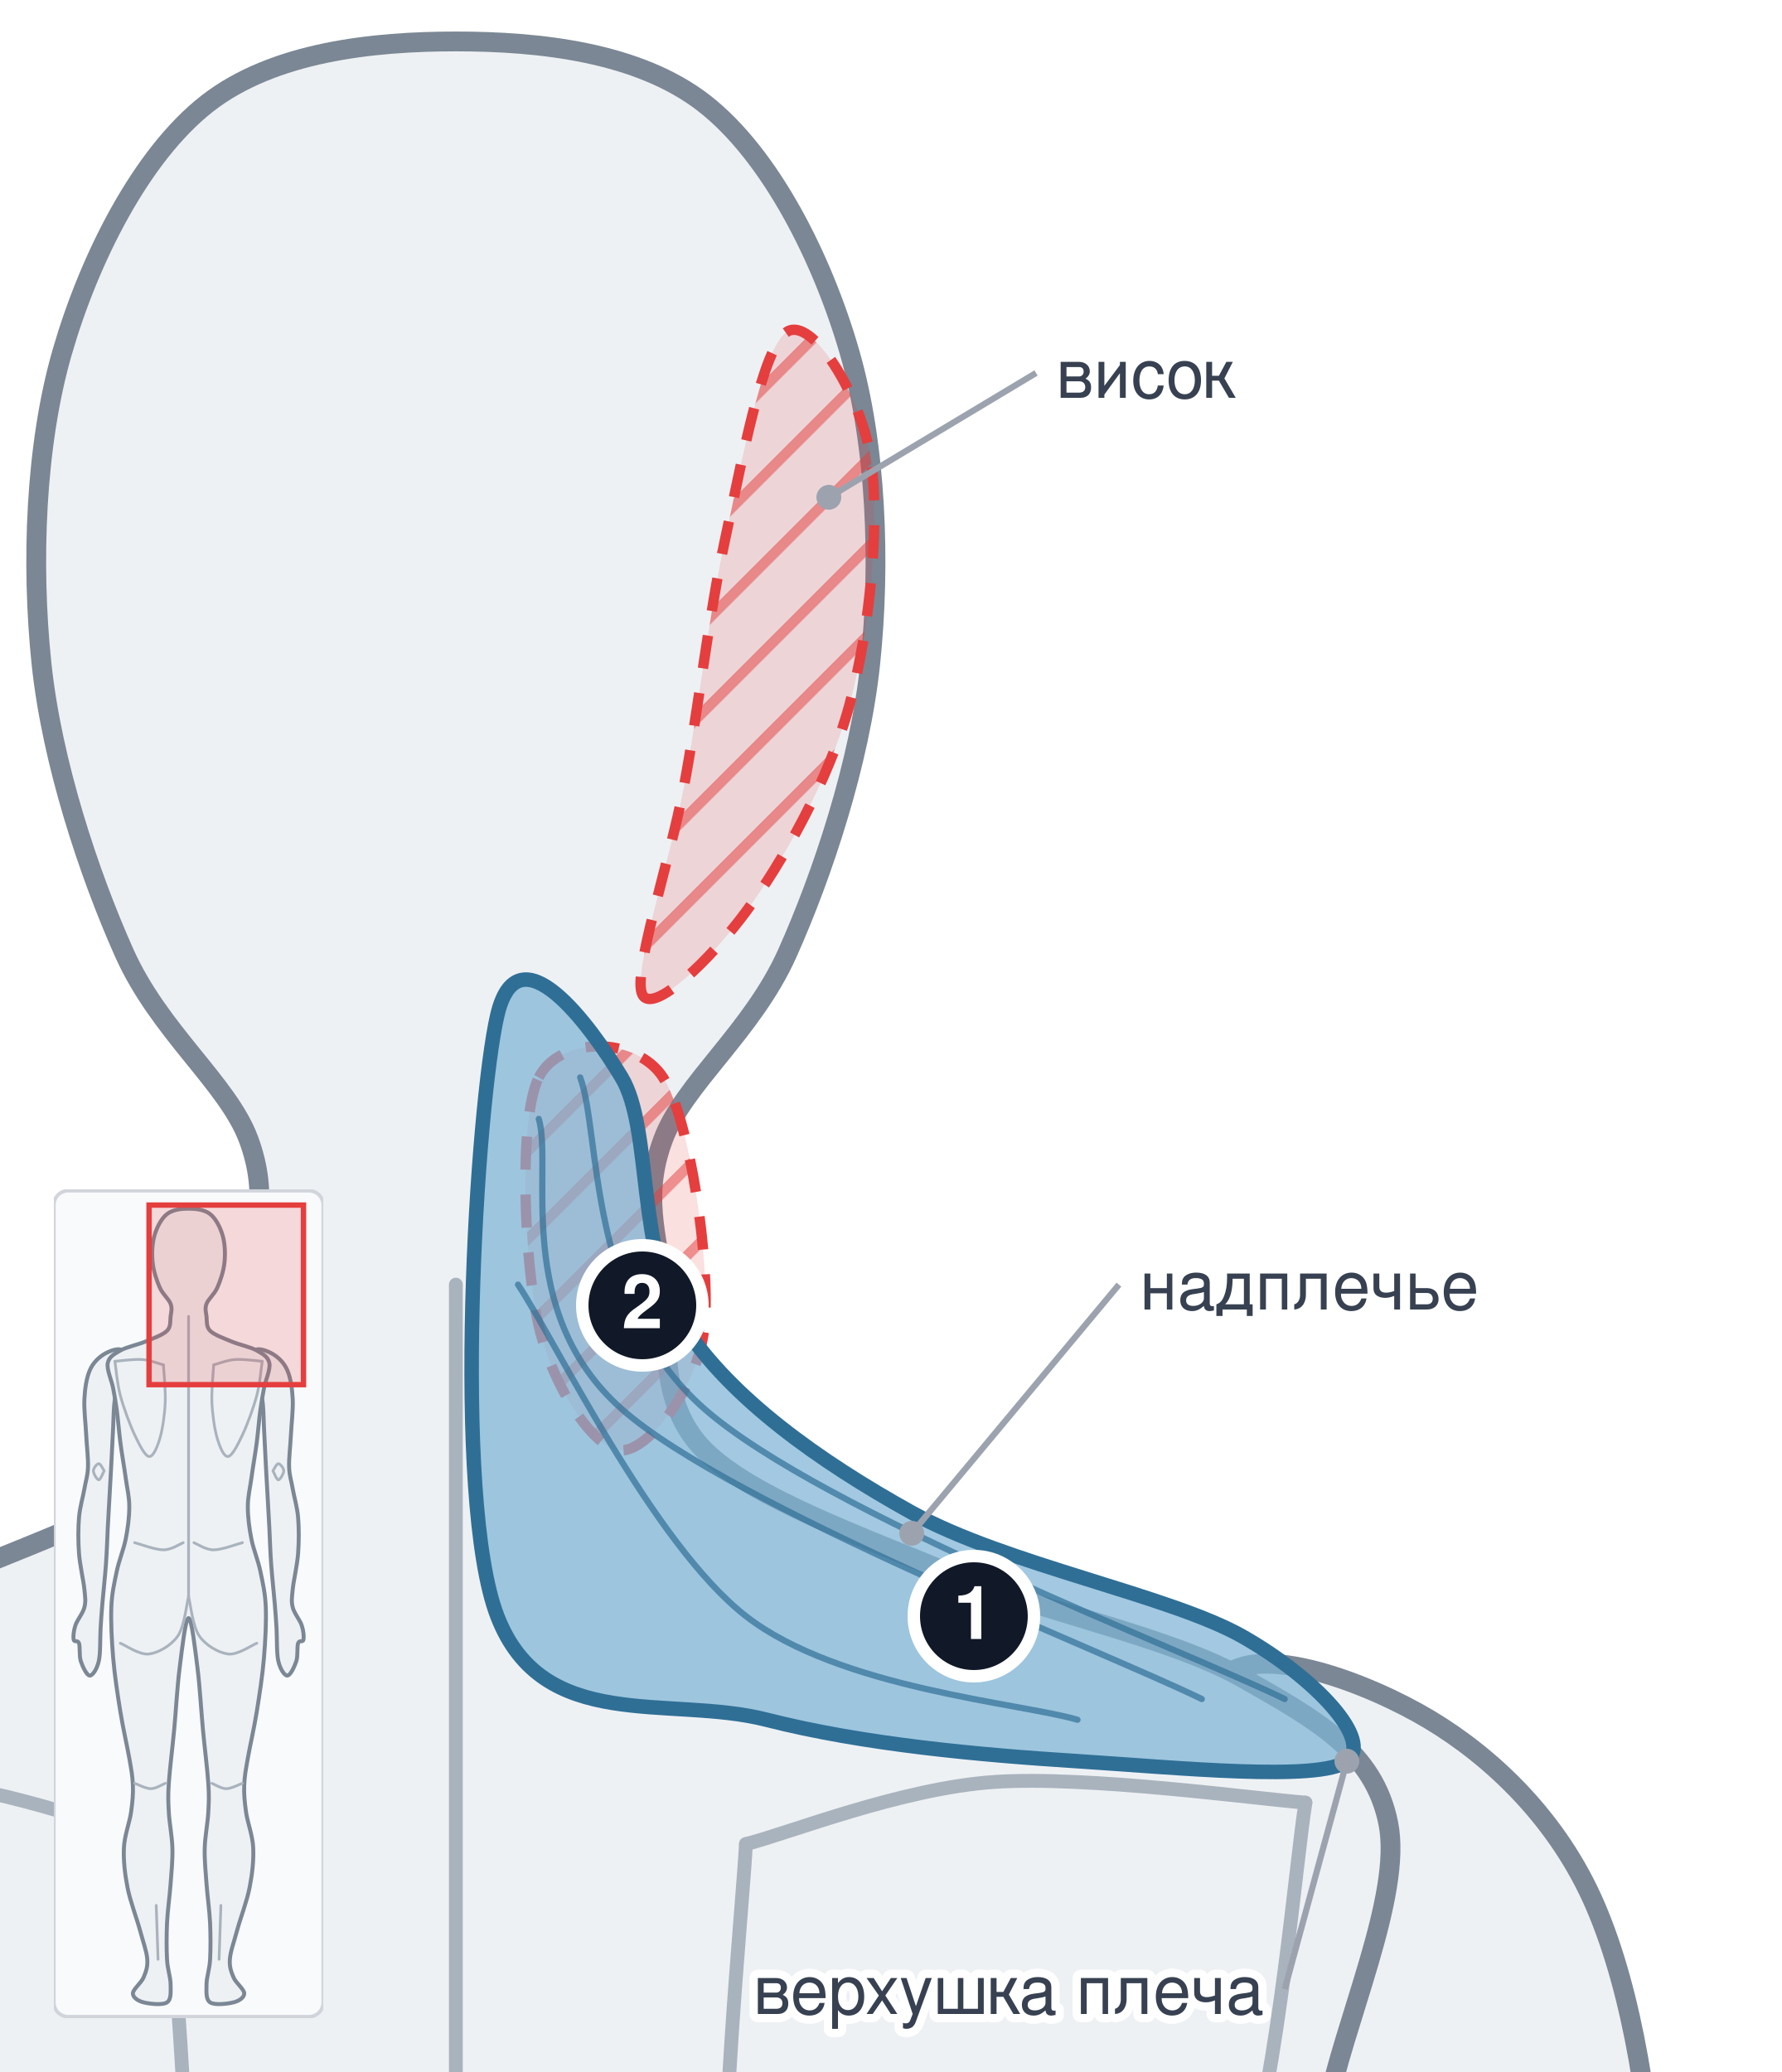
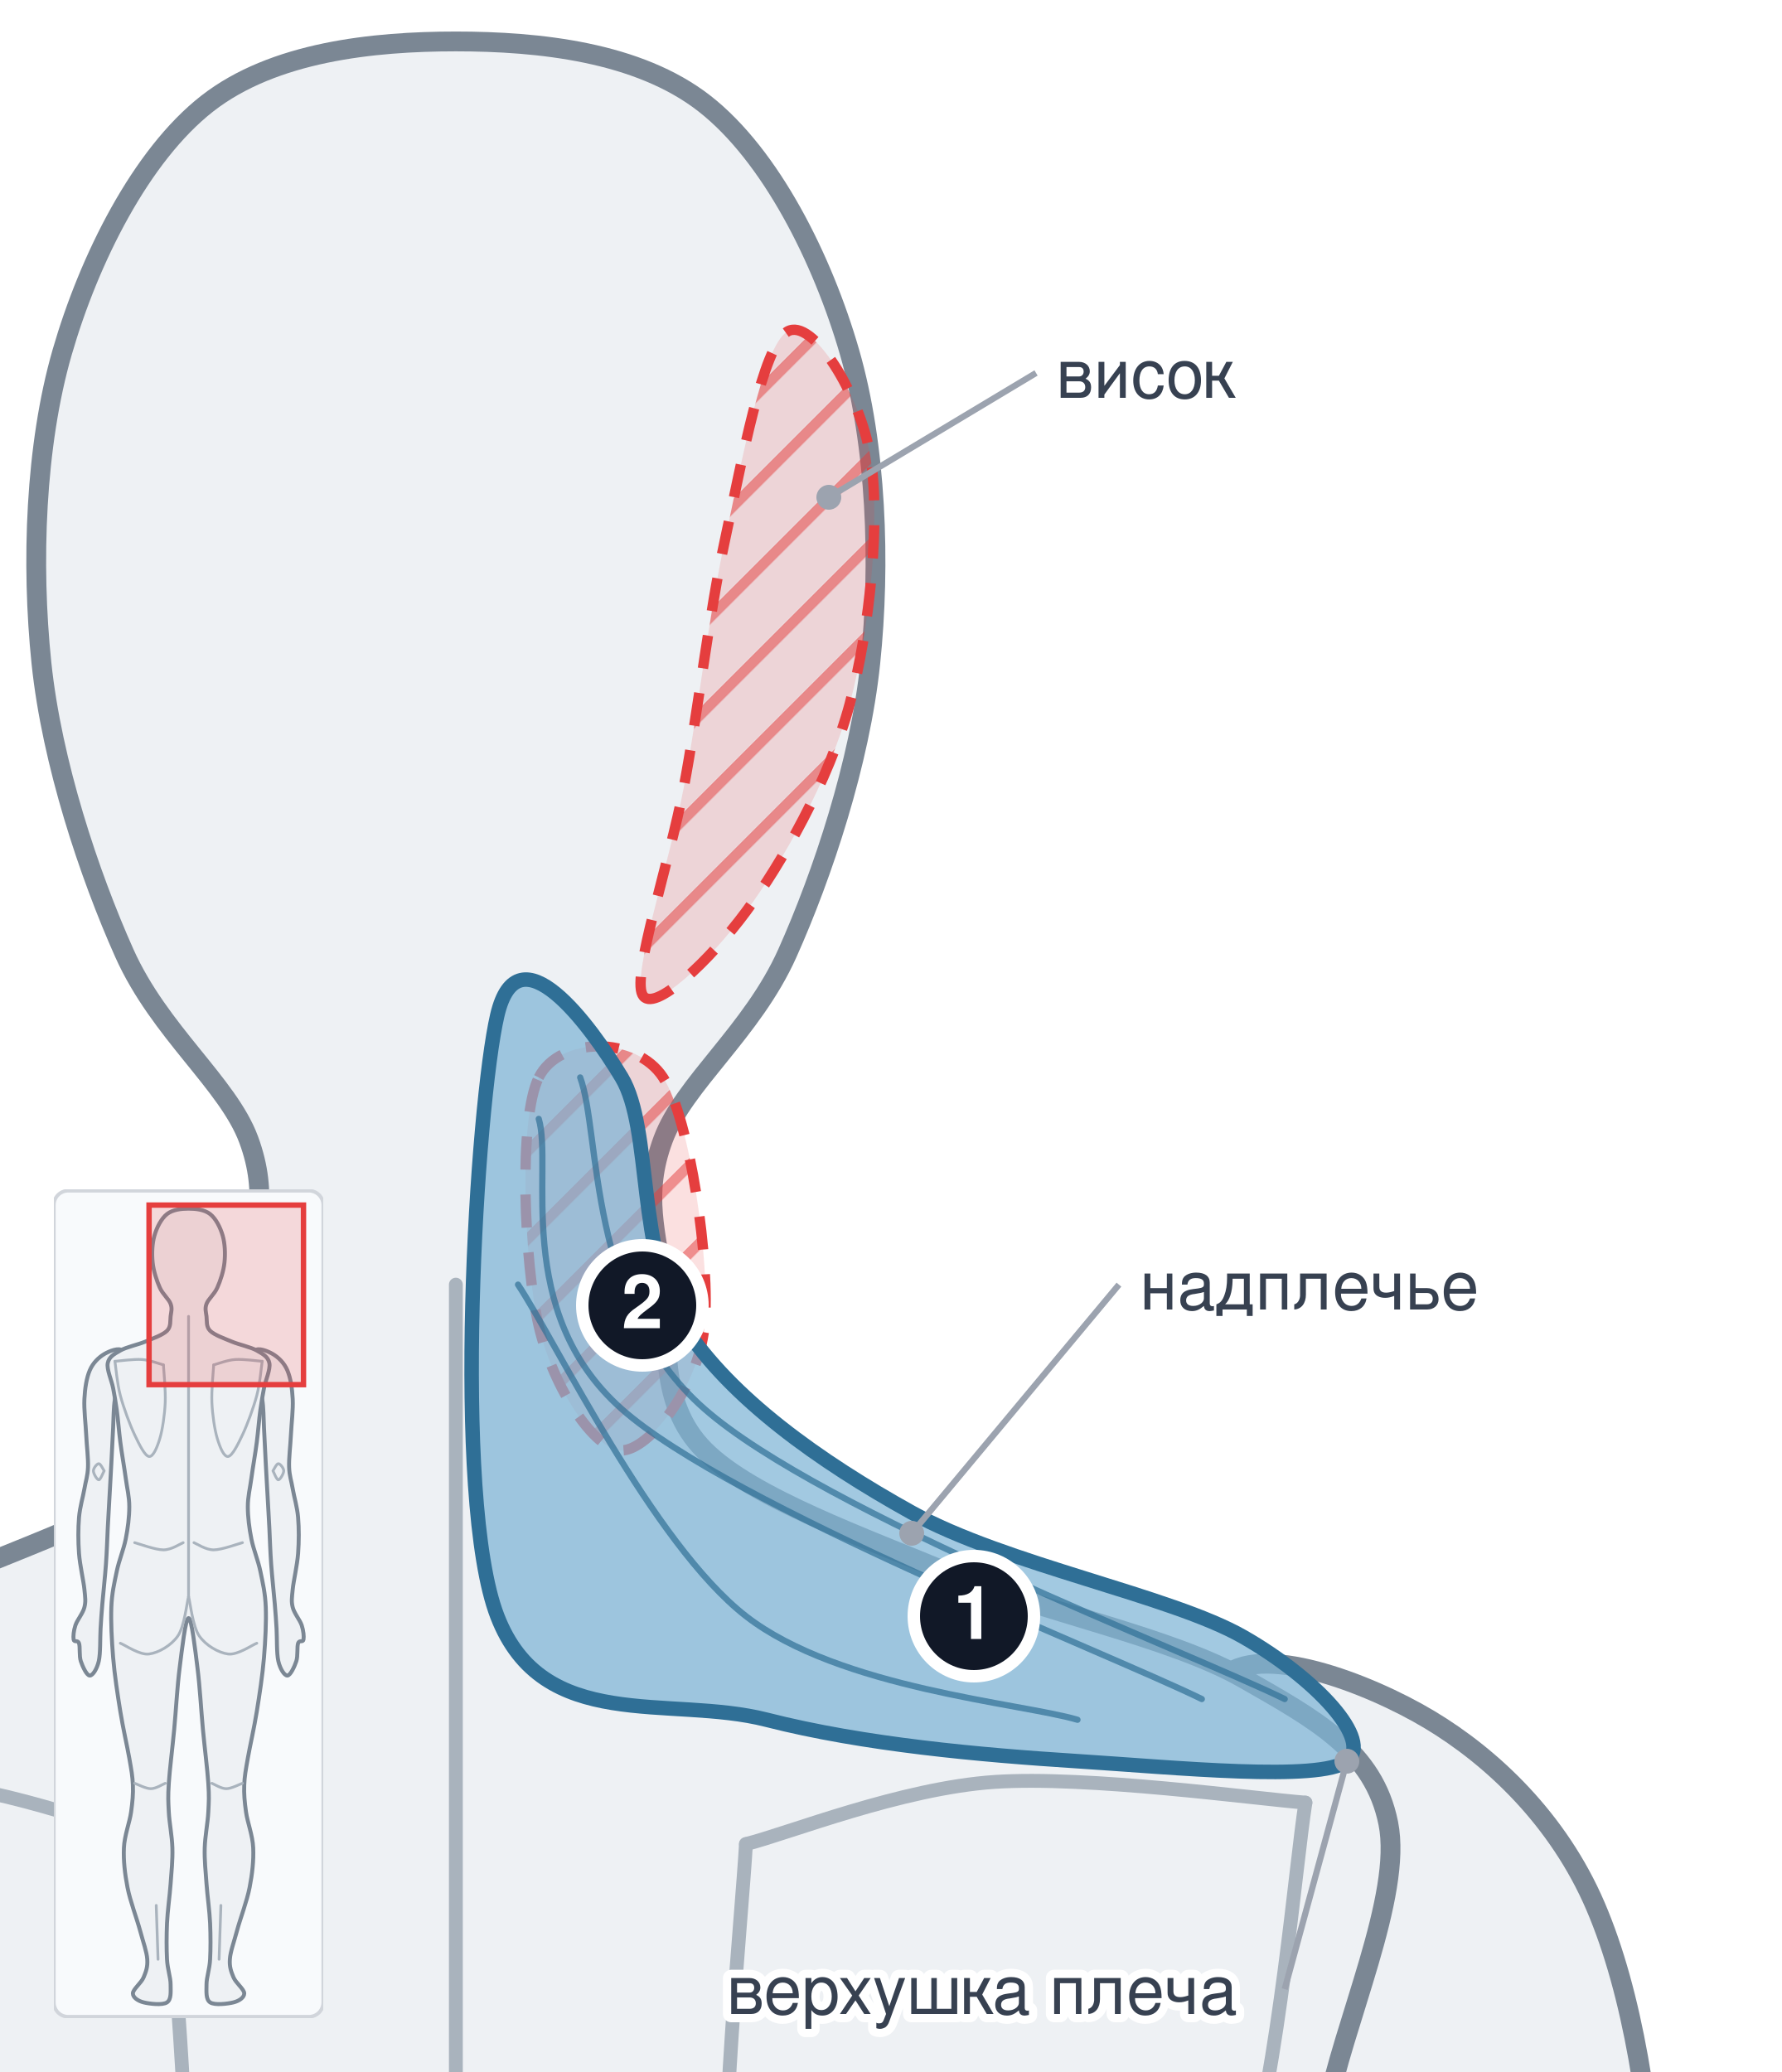
<svg xmlns="http://www.w3.org/2000/svg" viewBox="98 8 86 100" role="img">
  <defs>
    <pattern id="hatch" width="3" height="3" patternUnits="userSpaceOnUse" patternTransform="rotate(45)">
      <rect width="3" height="3" fill="#e53e3e" fill-opacity=".16" />
      <line x1="0" y1="0" x2="0" y2="3" stroke="#e53e3e" stroke-width="1" stroke-opacity=".5" />
    </pattern>
  </defs>
  <rect x="98" y="8" width="86" height="100" fill="#ffffff" />
  <g fill="#eef1f4" stroke="#7b8794" stroke-width="0.956" stroke-linejoin="round">
    <path d="M157 89C158.7 87.2 164 89.2 167 91C170 92.8 173.2 95.8 175 100C176.8 104.2 177.7 110 178 116C178.3 122 177.3 129.7 177 136C176.7 142.3 175.8 149 176 154C176.2 159 177.2 161.3 178 166C178.8 170.7 180.5 176 181 182C181.5 188 181.5 195.3 181 202C180.5 208.7 178.5 217 178 222C177.5 227 177.2 228.7 178 232C178.8 235.3 182 239 183 242C184 245 184.3 248.3 184 250C183.7 251.7 181.7 250 181 252C180.3 254 181 259 180 262C179 265 176.7 270 175 270C173.3 270 171 266.3 170 262C169 257.7 169.3 249.3 169 244C168.7 238.7 168.5 236 168 230C167.5 224 166.5 215 166 208C165.5 201 165.3 194.3 165 188C164.7 181.7 164.3 176 164 170C163.7 164 163.3 158.3 163 152C162.7 145.7 162.3 138 162 132C161.7 126 161.8 121 161 116C160.2 111 157.7 106.5 157 102C156.3 97.5 155.3 90.8 157 89Z" />
    <path d="M83 89C81.3 87.2 76 89.2 73 91C70 92.8 66.8 95.8 65 100C63.2 104.2 62.3 110 62 116C61.7 122 62.7 129.7 63 136C63.3 142.3 64.2 149 64 154C63.8 159 62.8 161.3 62 166C61.2 170.7 59.5 176 59 182C58.5 188 58.5 195.3 59 202C59.5 208.7 61.5 217 62 222C62.5 227 62.8 228.7 62 232C61.2 235.3 58 239 57 242C56 245 55.7 248.3 56 250C56.3 251.7 58.3 250 59 252C59.7 254 59 259 60 262C61 265 63.3 270 65 270C66.7 270 69 266.3 70 262C71 257.7 70.7 249.3 71 244C71.3 238.7 71.5 236 72 230C72.5 224 73.5 215 74 208C74.5 201 74.7 194.3 75 188C75.3 181.7 75.7 176 76 170C76.3 164 76.7 158.3 77 152C77.3 145.7 77.7 138 78 132C78.3 126 78.2 121 79 116C79.8 111 82.3 106.5 83 102C83.7 97.5 84.7 90.8 83 89Z" />
    <path d="M120 10C124 10 128.8 10.5 132 13C135.2 15.5 137.7 20.5 139 25C140.3 29.5 140.5 35.2 140 40C139.5 44.8 137.7 50.2 136 54C134.3 57.8 131 60.3 130 63C129 65.7 129.7 67.5 130 70C130.3 72.5 129.7 75.7 132 78C134.3 80.3 139.7 82.2 144 84C148.3 85.8 154.5 87 158 89C161.5 91 164.3 92.5 165 96C165.7 99.5 162.8 105.7 162 110C161.2 114.3 160.7 117 160 122C159.3 127 158.8 133.7 158 140C157.2 146.3 155.8 154 155 160C154.2 166 153 170.3 153 176C153 181.7 153.8 188 155 194C156.2 200 158.7 205.7 160 212C161.3 218.3 162.7 224 163 232C163.3 240 162.8 250.3 162 260C161.2 269.7 159.5 280.7 158 290C156.5 299.3 154.2 309.2 153 316C151.8 322.8 151.2 326 151 331C150.8 336 151.2 340.2 152 346C152.8 351.8 155.7 359 156 366C156.3 373 155.5 380.3 154 388C152.5 395.7 148.8 405.3 147 412C145.2 418.7 143.3 423.7 143 428C142.7 432.3 143.7 434.8 145 438C146.3 441.2 151 444.7 151 447C151 449.3 148.2 451.2 145 452C141.8 452.8 134.5 453.7 132 452C129.5 450.3 130 446 130 442C130 438 131.7 433.7 132 428C132.3 422.3 132.3 415 132 408C131.7 401 130.5 393 130 386C129.5 379 128.8 372.7 129 366C129.2 359.3 130.7 352 131 346C131.3 340 131.5 337.7 131 330C130.5 322.3 129 310.7 128 300C127 289.3 126.3 276.3 125 266C123.7 255.7 121.7 238 120 238C118.3 238 116.3 255.7 115 266C113.7 276.3 113 289.3 112 300C111 310.7 109.5 322.3 109 330C108.5 337.7 108.7 340 109 346C109.3 352 110.8 359.3 111 366C111.2 372.7 110.5 379 110 386C109.5 393 108.3 401 108 408C107.7 415 107.7 422.3 108 428C108.3 433.7 110 438 110 442C110 446 110.5 450.3 108 452C105.5 453.7 98.2 452.8 95 452C91.8 451.2 89 449.3 89 447C89 444.7 93.7 441.2 95 438C96.3 434.8 97.3 432.3 97 428C96.7 423.7 94.8 418.7 93 412C91.2 405.3 87.5 395.7 86 388C84.5 380.3 83.7 373 84 366C84.3 359 87.2 351.8 88 346C88.8 340.2 89.2 336 89 331C88.8 326 88.2 322.8 87 316C85.8 309.2 83.5 299.3 82 290C80.5 280.7 78.8 269.7 78 260C77.2 250.3 76.7 240 77 232C77.3 224 78.7 218.3 80 212C81.3 205.7 83.8 200 85 194C86.2 188 87 181.7 87 176C87 170.3 85.8 166 85 160C84.2 154 82.8 146.3 82 140C81.2 133.7 80.7 127 80 122C79.3 117 78.8 114.3 78 110C77.2 105.7 74.3 99.5 75 96C75.7 92.5 78.5 91 82 89C85.5 87 91.7 85.8 96 84C100.3 82.2 105.7 80.3 108 78C110.3 75.7 109.7 72.5 110 70C110.3 67.5 111 65.7 110 63C109 60.3 105.7 57.8 104 54C102.3 50.2 100.5 44.8 100 40C99.5 35.2 99.7 29.5 101 25C102.3 20.5 104.8 15.5 108 13C111.2 10.5 116 10 120 10Z" />
  </g>
  <g fill="none" stroke="#a9b3bd" stroke-width="0.669" stroke-linecap="round">
    <path d="M120 70C120 96 120 200 120 226" />
    <path d="M134 97C136 96.5 141.5 94.3 146 94C150.5 93.7 158.5 94.8 161 95" />
    <path d="M106 97C104 96.5 98.5 94.3 94 94C89.5 93.7 81.5 94.8 79 95" />
    <path d="M134 97C133.8 100.5 132.7 111.2 133 118C133.3 124.8 134.5 133 136 138C137.5 143 139.7 148.3 142 148C144.3 147.7 147.3 141.7 150 136C152.7 130.3 156.2 120.8 158 114C159.8 107.2 160.5 98.2 161 95" />
    <path d="M106 97C106.2 100.5 107.3 111.2 107 118C106.7 124.8 105.5 133 104 138C102.5 143 100.3 148.3 98 148C95.7 147.7 92.7 141.7 90 136C87.3 130.3 83.8 120.8 82 114C80.2 107.2 79.5 98.2 79 95" />
    <path d="M123 196C124.8 196.7 129.5 200 134 200C138.5 200 147.3 196.7 150 196" />
    <path d="M117 196C115.2 196.7 110.5 200 106 200C101.5 200 92.7 196.7 90 196" />
    <path d="M120 226C121 229.7 122.3 242.7 126 248C129.7 253.3 136.7 257.3 142 258C147.3 258.7 155.3 253 158 252" />
    <path d="M120 226C119 229.7 117.7 242.7 114 248C110.3 253.3 103.3 257.3 98 258C92.7 258.7 84.7 253 82 252" />
    <path d="M133 330C134.3 330.5 138.2 333 141 333C143.8 333 148.5 330.5 150 330" />
    <path d="M107 330C105.7 330.5 101.8 333 99 333C96.2 333 91.5 330.5 90 330" />
    <path d="M138 398C137.8 403 137.2 423 137 428" />
    <path d="M102 398C102.2 403 102.8 423 103 428" />
    <path d="M167 156C167.5 155.3 169 152 170 152C171 152 173 154.5 173 156C173 157.5 171 161 170 161C169 161 167.5 156.8 167 156" />
    <path d="M73 156C72.5 155.3 71 152 70 152C69 152 67 154.5 67 156C67 157.5 69 161 70 161C71 161 72.5 156.8 73 156" />
  </g>
  <path d="M129 56C129.5 57 132.3 54.3 134 52C135.7 49.7 138 45.7 139 42C140 38.3 140.5 33 140 30C139.5 27 137.2 23.3 136 24C134.8 24.7 133.8 30.3 133 34C132.2 37.7 131.7 42.3 131 46C130.3 49.7 128.5 55 129 56Z" fill="url(#hatch)" stroke="#e53e3e" stroke-width=".5" stroke-dasharray="1.6 1.2" />
  <path d="M124 60C125 58 128.7 58 130 60C131.3 62 132.3 69 132 72C131.7 75 129.3 78 128 78C126.7 78 124.7 75 124 72C123.3 69 123 62 124 60Z" fill="url(#hatch)" stroke="#e53e3e" stroke-width=".5" stroke-dasharray="1.6 1.2" />
  <path d="M122 57C123 52.7 126.5 57.5 128 60C129.5 62.5 128.7 68.5 131 72C133.3 75.5 137.5 78.5 142 81C146.5 83.5 154.5 85 158 87C161.5 89 164.3 92 163 93C161.7 94 154.7 93.3 150 93C145.3 92.7 139.7 92.2 135 91C130.3 89.8 124.2 91.7 122 86C119.8 80.3 121 61.3 122 57Z" fill="#7fb5d6" fill-opacity="0.72" stroke="#2f6f96" stroke-width=".7" stroke-linejoin="round" />
  <g fill="none" stroke="#2f6f96" stroke-width=".3" stroke-opacity=".7" stroke-linecap="round">
    <path d="M124 62C124.7 64.3 122.7 71.3 128 76C133.3 80.7 151.3 87.7 156 90" />
    <path d="M123 70C124.8 72.7 129.5 82.5 134 86C138.5 89.5 147.3 90.2 150 91" />
    <path d="M126 60C127 62.7 126.3 71 132 76C137.7 81 155.3 87.7 160 90" />
  </g>
  <line x1="163" y1="93" x2="160" y2="104" stroke="#9ca3af" stroke-width=".3" />
  <circle cx="163" cy="93" r=".6" fill="#9ca3af" />
-   <text x="159" y="105.2" font-size="3.3" text-anchor="end" fill="#374151" font-family="Helvetica,Arial,sans-serif" stroke="#fff" stroke-width="0.8" paint-order="stroke" stroke-linejoin="round">верхушка плеча</text>
+   <text x="133.1" y="105.2" font-size="3.3" text-anchor="start" fill="#374151" font-family="Helvetica,Arial,sans-serif" stroke="#fff" stroke-width="0.8" paint-order="stroke" stroke-linejoin="round">верхушка плеча</text>
  <line x1="138" y1="32" x2="148" y2="26" stroke="#9ca3af" stroke-width=".3" />
  <circle cx="138" cy="32" r=".6" fill="#9ca3af" />
  <text x="149" y="27.2" font-size="3.3" text-anchor="start" fill="#374151" font-family="Helvetica,Arial,sans-serif" stroke="#fff" stroke-width="0.8" paint-order="stroke" stroke-linejoin="round">висок</text>
  <line x1="142" y1="82" x2="152" y2="70" stroke="#9ca3af" stroke-width=".3" />
  <circle cx="142" cy="82" r=".6" fill="#9ca3af" />
  <text x="153" y="71.2" font-size="3.3" text-anchor="start" fill="#374151" font-family="Helvetica,Arial,sans-serif" stroke="#fff" stroke-width="0.8" paint-order="stroke" stroke-linejoin="round">надплечье</text>
  <circle cx="145" cy="86" r="2.9" fill="#111827" stroke="#fff" stroke-width="0.6" />
  <text x="145" y="87.1" font-size="3.6" font-weight="700" text-anchor="middle" fill="#fff" font-family="Helvetica,Arial,sans-serif">1</text>
  <circle cx="129" cy="71" r="2.9" fill="#111827" stroke="#fff" stroke-width="0.6" />
  <text x="129" y="72.1" font-size="3.6" font-weight="700" text-anchor="middle" fill="#fff" font-family="Helvetica,Arial,sans-serif">2</text>
  <svg x="100.6" y="65.4" width="13" height="40" viewBox="45 0 150 460">
    <rect x="45" y="0" width="150" height="460" rx="8" fill="#f8fafc" stroke="#d1d5db" stroke-width="2" />
    <g fill="#eef1f4" stroke="#7b8794" stroke-width="2.2" stroke-linejoin="round">
      <path d="M157 89C158.7 87.2 164 89.2 167 91C170 92.8 173.2 95.8 175 100C176.8 104.2 177.7 110 178 116C178.3 122 177.3 129.7 177 136C176.7 142.3 175.8 149 176 154C176.2 159 177.2 161.3 178 166C178.8 170.7 180.5 176 181 182C181.5 188 181.5 195.3 181 202C180.5 208.7 178.5 217 178 222C177.5 227 177.2 228.7 178 232C178.8 235.3 182 239 183 242C184 245 184.3 248.3 184 250C183.7 251.7 181.7 250 181 252C180.3 254 181 259 180 262C179 265 176.7 270 175 270C173.3 270 171 266.3 170 262C169 257.7 169.3 249.3 169 244C168.7 238.7 168.5 236 168 230C167.5 224 166.5 215 166 208C165.5 201 165.3 194.3 165 188C164.7 181.7 164.3 176 164 170C163.7 164 163.3 158.3 163 152C162.7 145.7 162.3 138 162 132C161.7 126 161.8 121 161 116C160.2 111 157.7 106.5 157 102C156.3 97.5 155.3 90.8 157 89Z" />
      <path d="M83 89C81.3 87.2 76 89.2 73 91C70 92.8 66.8 95.8 65 100C63.2 104.2 62.3 110 62 116C61.7 122 62.7 129.7 63 136C63.3 142.3 64.2 149 64 154C63.8 159 62.8 161.3 62 166C61.2 170.7 59.5 176 59 182C58.5 188 58.5 195.3 59 202C59.5 208.7 61.5 217 62 222C62.5 227 62.8 228.7 62 232C61.2 235.3 58 239 57 242C56 245 55.7 248.3 56 250C56.3 251.7 58.3 250 59 252C59.7 254 59 259 60 262C61 265 63.3 270 65 270C66.7 270 69 266.3 70 262C71 257.7 70.7 249.3 71 244C71.3 238.7 71.5 236 72 230C72.5 224 73.5 215 74 208C74.5 201 74.7 194.3 75 188C75.3 181.7 75.7 176 76 170C76.3 164 76.7 158.3 77 152C77.3 145.7 77.7 138 78 132C78.3 126 78.2 121 79 116C79.8 111 82.3 106.5 83 102C83.7 97.5 84.7 90.8 83 89Z" />
      <path d="M120 10C124 10 128.8 10.5 132 13C135.2 15.5 137.7 20.5 139 25C140.3 29.5 140.5 35.2 140 40C139.5 44.8 137.7 50.2 136 54C134.3 57.8 131 60.3 130 63C129 65.7 129.7 67.5 130 70C130.3 72.5 129.7 75.7 132 78C134.3 80.3 139.7 82.2 144 84C148.3 85.8 154.5 87 158 89C161.5 91 164.3 92.5 165 96C165.7 99.5 162.8 105.7 162 110C161.2 114.3 160.7 117 160 122C159.3 127 158.8 133.7 158 140C157.2 146.3 155.8 154 155 160C154.2 166 153 170.3 153 176C153 181.7 153.8 188 155 194C156.2 200 158.7 205.7 160 212C161.3 218.3 162.7 224 163 232C163.3 240 162.8 250.3 162 260C161.2 269.7 159.5 280.7 158 290C156.5 299.3 154.2 309.2 153 316C151.8 322.8 151.2 326 151 331C150.8 336 151.2 340.2 152 346C152.8 351.8 155.7 359 156 366C156.3 373 155.5 380.3 154 388C152.5 395.7 148.8 405.3 147 412C145.2 418.7 143.3 423.7 143 428C142.7 432.3 143.7 434.8 145 438C146.3 441.2 151 444.7 151 447C151 449.3 148.2 451.2 145 452C141.8 452.8 134.5 453.7 132 452C129.5 450.3 130 446 130 442C130 438 131.7 433.7 132 428C132.3 422.3 132.3 415 132 408C131.7 401 130.5 393 130 386C129.5 379 128.8 372.7 129 366C129.2 359.3 130.7 352 131 346C131.3 340 131.5 337.7 131 330C130.5 322.3 129 310.7 128 300C127 289.3 126.3 276.3 125 266C123.7 255.7 121.7 238 120 238C118.3 238 116.3 255.7 115 266C113.7 276.3 113 289.3 112 300C111 310.7 109.5 322.3 109 330C108.5 337.7 108.7 340 109 346C109.3 352 110.8 359.3 111 366C111.2 372.7 110.5 379 110 386C109.5 393 108.3 401 108 408C107.7 415 107.7 422.3 108 428C108.3 433.7 110 438 110 442C110 446 110.5 450.3 108 452C105.5 453.7 98.2 452.8 95 452C91.8 451.2 89 449.3 89 447C89 444.7 93.7 441.2 95 438C96.3 434.8 97.3 432.3 97 428C96.7 423.7 94.8 418.7 93 412C91.2 405.3 87.5 395.7 86 388C84.5 380.3 83.7 373 84 366C84.3 359 87.2 351.8 88 346C88.8 340.2 89.2 336 89 331C88.8 326 88.2 322.8 87 316C85.8 309.2 83.5 299.3 82 290C80.5 280.7 78.8 269.7 78 260C77.2 250.3 76.7 240 77 232C77.3 224 78.7 218.3 80 212C81.3 205.7 83.8 200 85 194C86.2 188 87 181.7 87 176C87 170.3 85.8 166 85 160C84.2 154 82.8 146.3 82 140C81.2 133.7 80.7 127 80 122C79.3 117 78.8 114.3 78 110C77.2 105.7 74.3 99.5 75 96C75.7 92.5 78.5 91 82 89C85.5 87 91.7 85.8 96 84C100.3 82.2 105.7 80.3 108 78C110.3 75.7 109.7 72.5 110 70C110.3 67.5 111 65.7 110 63C109 60.3 105.7 57.8 104 54C102.3 50.2 100.5 44.8 100 40C99.5 35.2 99.7 29.5 101 25C102.3 20.5 104.8 15.5 108 13C111.2 10.5 116 10 120 10Z" />
    </g>
    <g fill="none" stroke="#a9b3bd" stroke-width="1.54" stroke-linecap="round">
      <path d="M120 70C120 96 120 200 120 226" />
      <path d="M134 97C136 96.5 141.5 94.3 146 94C150.5 93.7 158.5 94.8 161 95" />
      <path d="M106 97C104 96.5 98.5 94.3 94 94C89.5 93.7 81.5 94.8 79 95" />
      <path d="M134 97C133.8 100.5 132.7 111.2 133 118C133.3 124.8 134.5 133 136 138C137.5 143 139.7 148.3 142 148C144.3 147.7 147.3 141.7 150 136C152.7 130.3 156.2 120.8 158 114C159.8 107.2 160.5 98.2 161 95" />
      <path d="M106 97C106.2 100.5 107.3 111.2 107 118C106.7 124.8 105.5 133 104 138C102.5 143 100.3 148.3 98 148C95.7 147.7 92.7 141.7 90 136C87.3 130.3 83.8 120.8 82 114C80.2 107.2 79.5 98.2 79 95" />
      <path d="M123 196C124.8 196.7 129.5 200 134 200C138.5 200 147.3 196.7 150 196" />
      <path d="M117 196C115.2 196.7 110.5 200 106 200C101.5 200 92.7 196.7 90 196" />
      <path d="M120 226C121 229.7 122.3 242.7 126 248C129.7 253.3 136.7 257.3 142 258C147.3 258.7 155.3 253 158 252" />
      <path d="M120 226C119 229.7 117.7 242.7 114 248C110.3 253.3 103.3 257.3 98 258C92.7 258.7 84.7 253 82 252" />
      <path d="M133 330C134.3 330.5 138.2 333 141 333C143.8 333 148.5 330.5 150 330" />
      <path d="M107 330C105.7 330.5 101.8 333 99 333C96.2 333 91.5 330.5 90 330" />
      <path d="M138 398C137.8 403 137.2 423 137 428" />
      <path d="M102 398C102.2 403 102.8 423 103 428" />
      <path d="M167 156C167.5 155.3 169 152 170 152C171 152 173 154.5 173 156C173 157.5 171 161 170 161C169 161 167.5 156.8 167 156" />
      <path d="M73 156C72.5 155.3 71 152 70 152C69 152 67 154.5 67 156C67 157.5 69 161 70 161C71 161 72.5 156.8 73 156" />
    </g>
    <rect x="98" y="8" width="86" height="100" fill="#e53e3e" fill-opacity=".18" stroke="#e53e3e" stroke-width="3" />
  </svg>
</svg>
